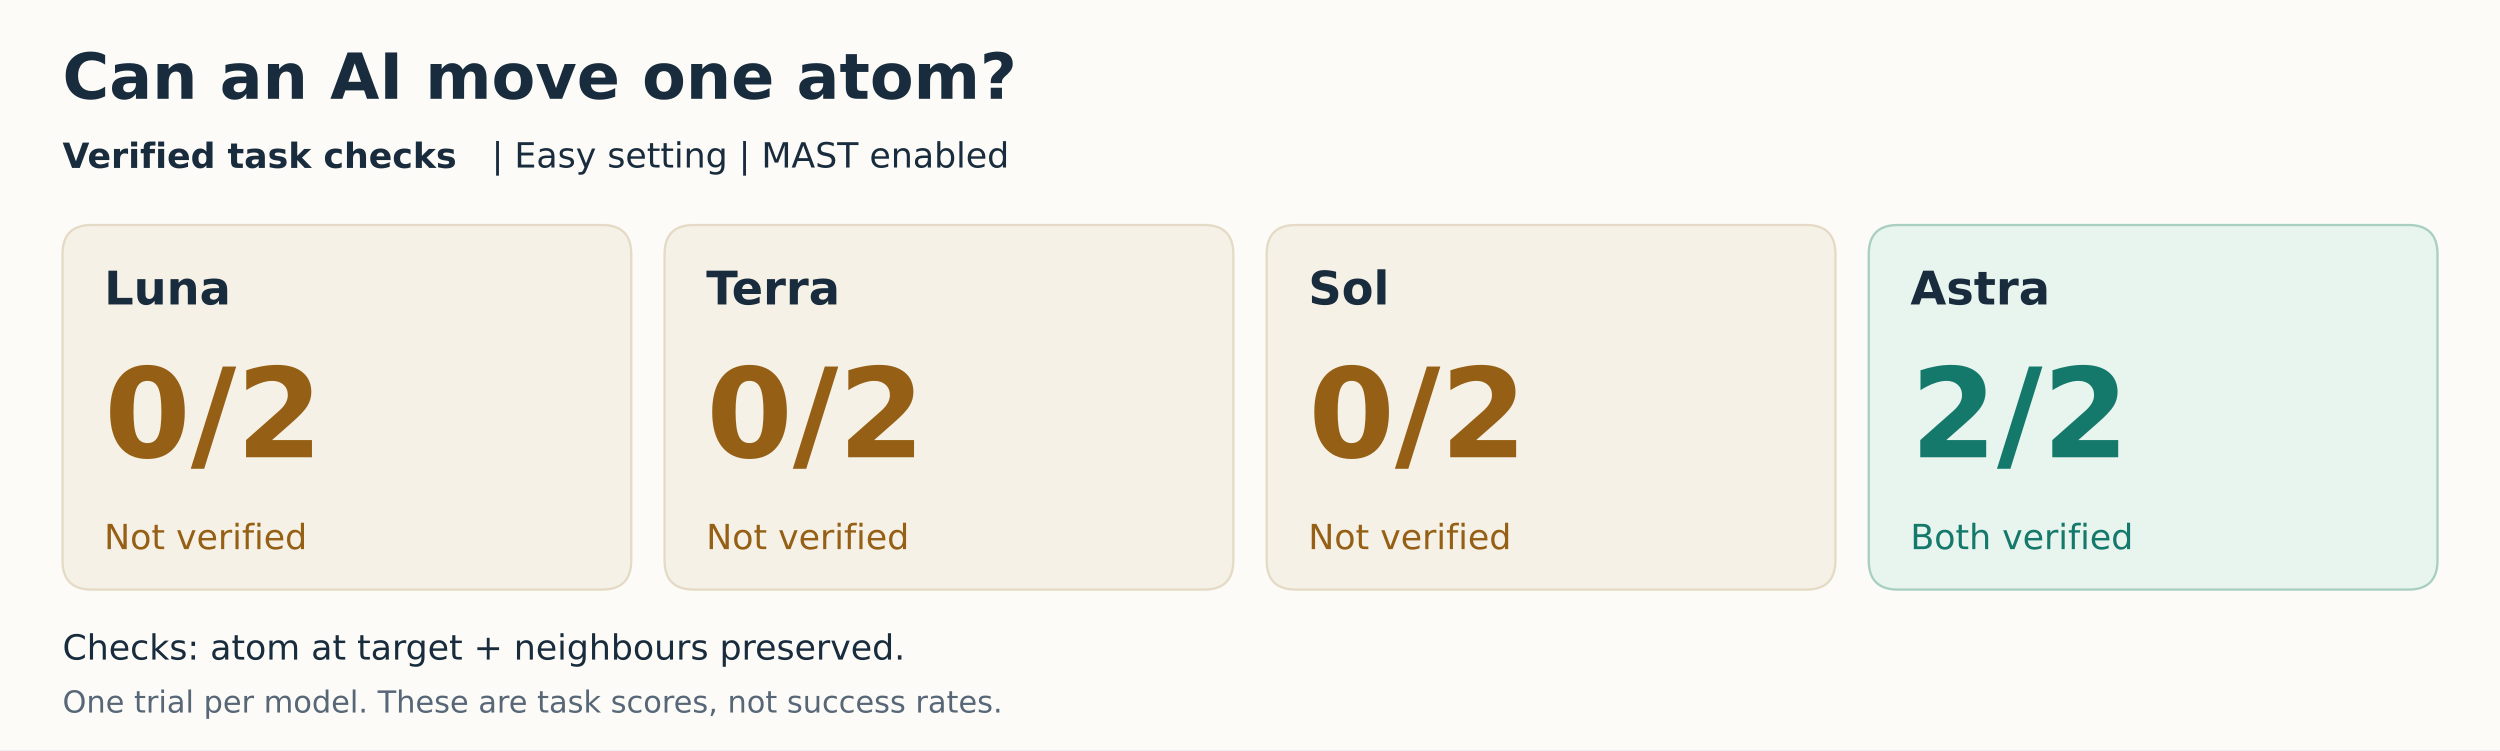
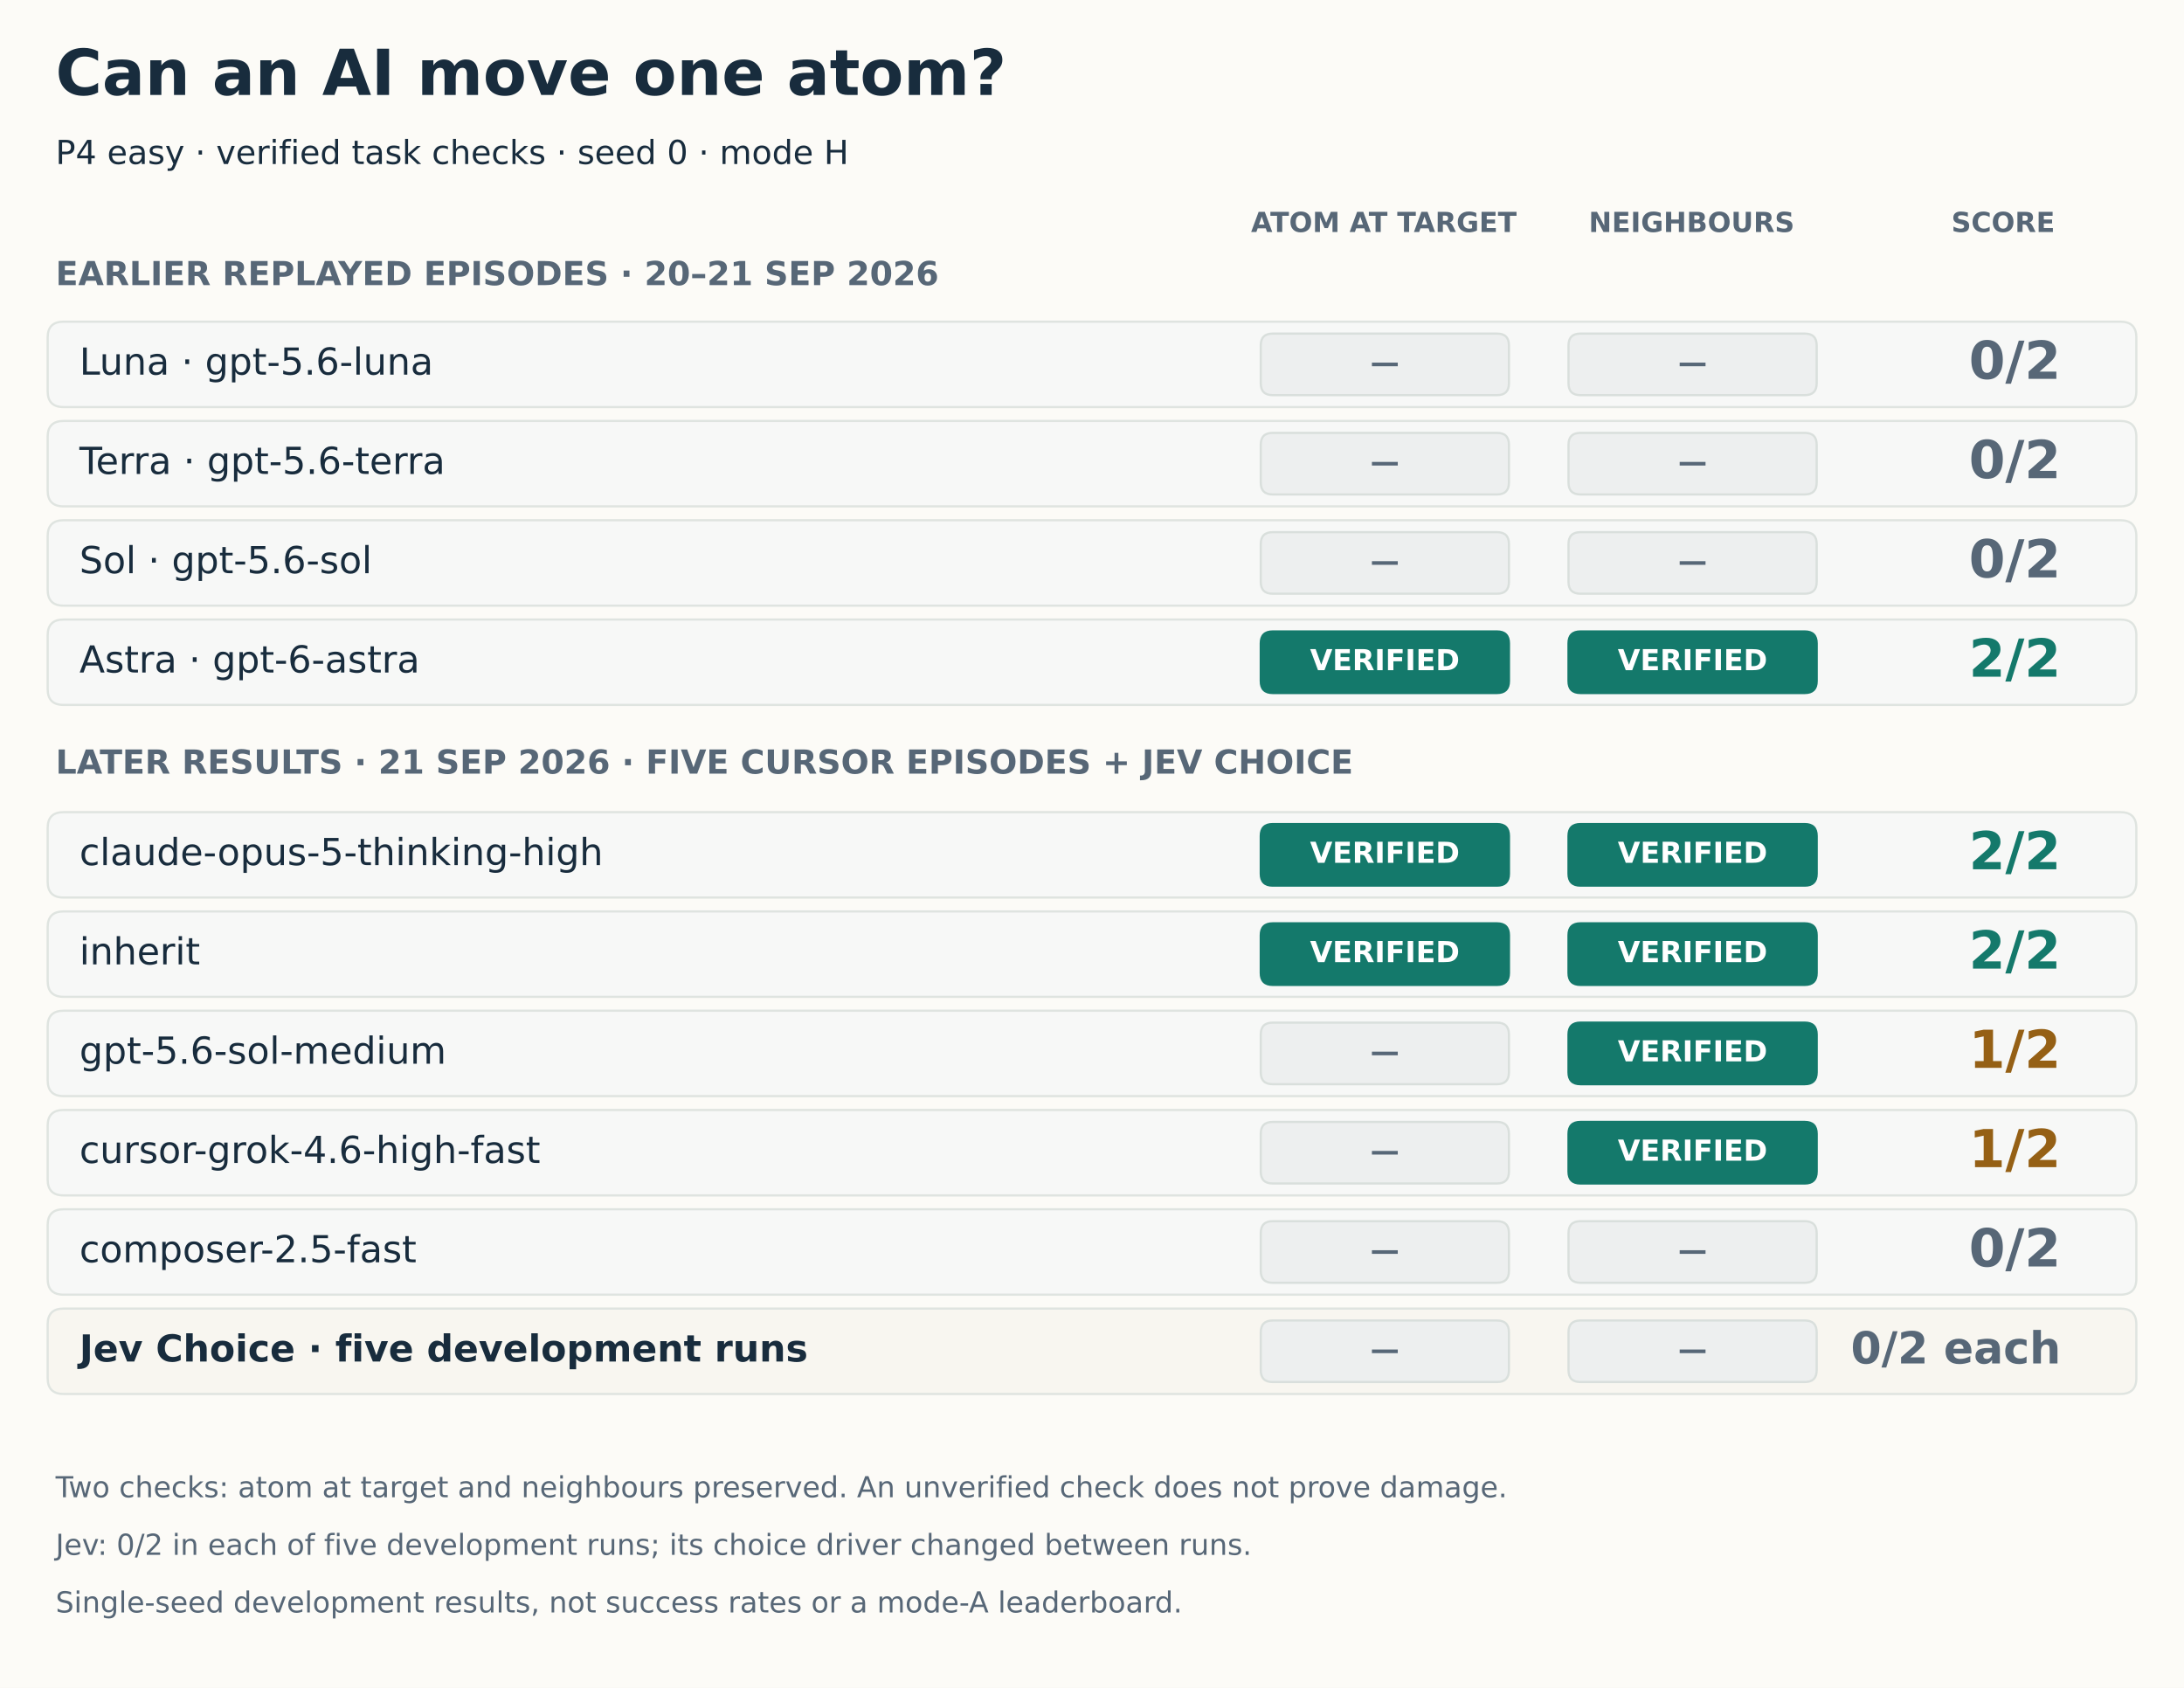
- <svg xmlns="http://www.w3.org/2000/svg" width="864pt" height="259.2pt" viewBox="0 0 864 259.2" version="1.1" role="img" aria-labelledby="p4-results-title p4-results-description">
+ <svg xmlns="http://www.w3.org/2000/svg" width="792pt" height="612pt" viewBox="0 0 792 612" version="1.1" role="img" aria-labelledby="p4-results-title p4-results-description">
  <defs>
    <style type="text/css">*{stroke-linejoin: round; stroke-linecap: butt}</style>
  </defs>
  <g id="figure_1">
    <g id="patch_1">
-       <path d="M 0 259.2  L 864 259.2  L 864 0  L 0 0  z " style="fill: #fcfbf7" />
+       <path d="M 0 612  L 792 612  L 792 0  L 0 0  z " style="fill: #fcfbf7" />
    </g>
    <g id="axes_1">
      <g id="patch_2">
-         <path d="M 31.68 77.76  L 208.08 77.76  Q 218.16 77.76 218.16 87.84  L 218.16 193.68  Q 218.16 203.76 208.08 203.76  L 31.68 203.76  Q 21.6 203.76 21.6 193.68  L 21.6 87.84  Q 21.6 77.76 31.68 77.76  z " clip-path="url(#p203c226619)" style="fill: #f6f1e6; stroke: #e4dac5; stroke-width: 0.8; stroke-linejoin: miter" />
+         <path d="M 23.04 116.64  L 768.96 116.64  Q 774.72 116.64 774.72 122.4  L 774.72 141.84  Q 774.72 147.6 768.96 147.6  L 23.04 147.6  Q 17.28 147.6 17.28 141.84  L 17.28 122.4  Q 17.28 116.64 23.04 116.64  z " clip-path="url(#p04c0d2751e)" style="fill: #f7f8f7; stroke: #dfe4e0; stroke-width: 0.8; stroke-linejoin: miter" />
      </g>
      <g id="patch_3">
-         <path d="M 239.76 77.76  L 416.16 77.76  Q 426.24 77.76 426.24 87.84  L 426.24 193.68  Q 426.24 203.76 416.16 203.76  L 239.76 203.76  Q 229.68 203.76 229.68 193.68  L 229.68 87.84  Q 229.68 77.76 239.76 77.76  z " clip-path="url(#p203c226619)" style="fill: #f6f1e6; stroke: #e4dac5; stroke-width: 0.8; stroke-linejoin: miter" />
+         <path d="M 461.52 120.96  L 542.88 120.96  Q 547.2 120.96 547.2 125.28  L 547.2 138.96  Q 547.2 143.28 542.88 143.28  L 461.52 143.28  Q 457.2 143.28 457.2 138.96  L 457.2 125.28  Q 457.2 120.96 461.52 120.96  z " clip-path="url(#p04c0d2751e)" style="fill: #edefef; stroke: #d9dfdc; stroke-width: 0.8; stroke-linejoin: miter" />
      </g>
      <g id="patch_4">
-         <path d="M 447.84 77.76  L 624.24 77.76  Q 634.32 77.76 634.32 87.84  L 634.32 193.68  Q 634.32 203.76 624.24 203.76  L 447.84 203.76  Q 437.76 203.76 437.76 193.68  L 437.76 87.84  Q 437.76 77.76 447.84 77.76  z " clip-path="url(#p203c226619)" style="fill: #f6f1e6; stroke: #e4dac5; stroke-width: 0.8; stroke-linejoin: miter" />
+         <path d="M 573.12 120.96  L 654.48 120.96  Q 658.8 120.96 658.8 125.28  L 658.8 138.96  Q 658.8 143.28 654.48 143.28  L 573.12 143.28  Q 568.8 143.28 568.8 138.96  L 568.8 125.28  Q 568.8 120.96 573.12 120.96  z " clip-path="url(#p04c0d2751e)" style="fill: #edefef; stroke: #d9dfdc; stroke-width: 0.8; stroke-linejoin: miter" />
      </g>
      <g id="patch_5">
-         <path d="M 655.92 77.76  L 832.32 77.76  Q 842.4 77.76 842.4 87.84  L 842.4 193.68  Q 842.4 203.76 832.32 203.76  L 655.92 203.76  Q 645.84 203.76 645.84 193.68  L 645.84 87.84  Q 645.84 77.76 655.92 77.76  z " clip-path="url(#p203c226619)" style="fill: #e8f4ee; stroke: #a8cfc0; stroke-width: 0.8; stroke-linejoin: miter" />
+         <path d="M 23.04 152.64  L 768.96 152.64  Q 774.72 152.64 774.72 158.4  L 774.72 177.84  Q 774.72 183.6 768.96 183.6  L 23.04 183.6  Q 17.28 183.6 17.28 177.84  L 17.28 158.4  Q 17.28 152.64 23.04 152.64  z " clip-path="url(#p04c0d2751e)" style="fill: #f7f8f7; stroke: #dfe4e0; stroke-width: 0.8; stroke-linejoin: miter" />
+       </g>
+       <g id="patch_6">
+         <path d="M 461.52 156.96  L 542.88 156.96  Q 547.2 156.96 547.2 161.28  L 547.2 174.96  Q 547.2 179.28 542.88 179.28  L 461.52 179.28  Q 457.2 179.28 457.2 174.96  L 457.2 161.28  Q 457.2 156.96 461.52 156.96  z " clip-path="url(#p04c0d2751e)" style="fill: #edefef; stroke: #d9dfdc; stroke-width: 0.8; stroke-linejoin: miter" />
+       </g>
+       <g id="patch_7">
+         <path d="M 573.12 156.96  L 654.48 156.96  Q 658.8 156.96 658.8 161.28  L 658.8 174.96  Q 658.8 179.28 654.48 179.28  L 573.12 179.28  Q 568.8 179.28 568.8 174.96  L 568.8 161.28  Q 568.8 156.96 573.12 156.96  z " clip-path="url(#p04c0d2751e)" style="fill: #edefef; stroke: #d9dfdc; stroke-width: 0.8; stroke-linejoin: miter" />
+       </g>
+       <g id="patch_8">
+         <path d="M 23.04 188.64  L 768.96 188.64  Q 774.72 188.64 774.72 194.4  L 774.72 213.84  Q 774.72 219.6 768.96 219.6  L 23.04 219.6  Q 17.28 219.6 17.28 213.84  L 17.28 194.4  Q 17.28 188.64 23.04 188.64  z " clip-path="url(#p04c0d2751e)" style="fill: #f7f8f7; stroke: #dfe4e0; stroke-width: 0.8; stroke-linejoin: miter" />
+       </g>
+       <g id="patch_9">
+         <path d="M 461.52 192.96  L 542.88 192.96  Q 547.2 192.96 547.2 197.28  L 547.2 210.96  Q 547.2 215.28 542.88 215.28  L 461.52 215.28  Q 457.2 215.28 457.2 210.96  L 457.2 197.28  Q 457.2 192.96 461.52 192.96  z " clip-path="url(#p04c0d2751e)" style="fill: #edefef; stroke: #d9dfdc; stroke-width: 0.8; stroke-linejoin: miter" />
+       </g>
+       <g id="patch_10">
+         <path d="M 573.12 192.96  L 654.48 192.96  Q 658.8 192.96 658.8 197.28  L 658.8 210.96  Q 658.8 215.28 654.48 215.28  L 573.12 215.28  Q 568.8 215.28 568.8 210.96  L 568.8 197.28  Q 568.8 192.96 573.12 192.96  z " clip-path="url(#p04c0d2751e)" style="fill: #edefef; stroke: #d9dfdc; stroke-width: 0.8; stroke-linejoin: miter" />
+       </g>
+       <g id="patch_11">
+         <path d="M 23.04 224.64  L 768.96 224.64  Q 774.72 224.64 774.72 230.4  L 774.72 249.84  Q 774.72 255.6 768.96 255.6  L 23.04 255.6  Q 17.28 255.6 17.28 249.84  L 17.28 230.4  Q 17.28 224.64 23.04 224.64  z " clip-path="url(#p04c0d2751e)" style="fill: #f7f8f7; stroke: #dfe4e0; stroke-width: 0.8; stroke-linejoin: miter" />
+       </g>
+       <g id="patch_12">
+         <path d="M 461.52 228.96  L 542.88 228.96  Q 547.2 228.96 547.2 233.28  L 547.2 246.96  Q 547.2 251.28 542.88 251.28  L 461.52 251.28  Q 457.2 251.28 457.2 246.96  L 457.2 233.28  Q 457.2 228.96 461.52 228.96  z " clip-path="url(#p04c0d2751e)" style="fill: #14796b; stroke: #14796b; stroke-width: 0.8; stroke-linejoin: miter" />
+       </g>
+       <g id="patch_13">
+         <path d="M 573.12 228.96  L 654.48 228.96  Q 658.8 228.96 658.8 233.28  L 658.8 246.96  Q 658.8 251.28 654.48 251.28  L 573.12 251.28  Q 568.8 251.28 568.8 246.96  L 568.8 233.28  Q 568.8 228.96 573.12 228.96  z " clip-path="url(#p04c0d2751e)" style="fill: #14796b; stroke: #14796b; stroke-width: 0.8; stroke-linejoin: miter" />
+       </g>
+       <g id="patch_14">
+         <path d="M 23.04 294.48  L 768.96 294.48  Q 774.72 294.48 774.72 300.24  L 774.72 319.68  Q 774.72 325.44 768.96 325.44  L 23.04 325.44  Q 17.28 325.44 17.28 319.68  L 17.28 300.24  Q 17.28 294.48 23.04 294.48  z " clip-path="url(#p04c0d2751e)" style="fill: #f7f8f7; stroke: #dfe4e0; stroke-width: 0.8; stroke-linejoin: miter" />
+       </g>
+       <g id="patch_15">
+         <path d="M 461.52 298.8  L 542.88 298.8  Q 547.2 298.8 547.2 303.12  L 547.2 316.8  Q 547.2 321.12 542.88 321.12  L 461.52 321.12  Q 457.2 321.12 457.2 316.8  L 457.2 303.12  Q 457.2 298.8 461.52 298.8  z " clip-path="url(#p04c0d2751e)" style="fill: #14796b; stroke: #14796b; stroke-width: 0.8; stroke-linejoin: miter" />
+       </g>
+       <g id="patch_16">
+         <path d="M 573.12 298.8  L 654.48 298.8  Q 658.8 298.8 658.8 303.12  L 658.8 316.8  Q 658.8 321.12 654.48 321.12  L 573.12 321.12  Q 568.8 321.12 568.8 316.8  L 568.8 303.12  Q 568.8 298.8 573.12 298.8  z " clip-path="url(#p04c0d2751e)" style="fill: #14796b; stroke: #14796b; stroke-width: 0.8; stroke-linejoin: miter" />
+       </g>
+       <g id="patch_17">
+         <path d="M 23.04 330.48  L 768.96 330.48  Q 774.72 330.48 774.72 336.24  L 774.72 355.68  Q 774.72 361.44 768.96 361.44  L 23.04 361.44  Q 17.28 361.44 17.28 355.68  L 17.28 336.24  Q 17.28 330.48 23.04 330.48  z " clip-path="url(#p04c0d2751e)" style="fill: #f7f8f7; stroke: #dfe4e0; stroke-width: 0.8; stroke-linejoin: miter" />
+       </g>
+       <g id="patch_18">
+         <path d="M 461.52 334.8  L 542.88 334.8  Q 547.2 334.8 547.2 339.12  L 547.2 352.8  Q 547.2 357.12 542.88 357.12  L 461.52 357.12  Q 457.2 357.12 457.2 352.8  L 457.2 339.12  Q 457.2 334.8 461.52 334.8  z " clip-path="url(#p04c0d2751e)" style="fill: #14796b; stroke: #14796b; stroke-width: 0.8; stroke-linejoin: miter" />
+       </g>
+       <g id="patch_19">
+         <path d="M 573.12 334.8  L 654.48 334.8  Q 658.8 334.8 658.8 339.12  L 658.8 352.8  Q 658.8 357.12 654.48 357.12  L 573.12 357.12  Q 568.8 357.12 568.8 352.8  L 568.8 339.12  Q 568.8 334.8 573.12 334.8  z " clip-path="url(#p04c0d2751e)" style="fill: #14796b; stroke: #14796b; stroke-width: 0.8; stroke-linejoin: miter" />
+       </g>
+       <g id="patch_20">
+         <path d="M 23.04 366.48  L 768.96 366.48  Q 774.72 366.48 774.72 372.24  L 774.72 391.68  Q 774.72 397.44 768.96 397.44  L 23.04 397.44  Q 17.28 397.44 17.28 391.68  L 17.28 372.24  Q 17.28 366.48 23.04 366.48  z " clip-path="url(#p04c0d2751e)" style="fill: #f7f8f7; stroke: #dfe4e0; stroke-width: 0.8; stroke-linejoin: miter" />
+       </g>
+       <g id="patch_21">
+         <path d="M 461.52 370.8  L 542.88 370.8  Q 547.2 370.8 547.2 375.12  L 547.2 388.8  Q 547.2 393.12 542.88 393.12  L 461.52 393.12  Q 457.2 393.12 457.2 388.8  L 457.2 375.12  Q 457.2 370.8 461.52 370.8  z " clip-path="url(#p04c0d2751e)" style="fill: #edefef; stroke: #d9dfdc; stroke-width: 0.8; stroke-linejoin: miter" />
+       </g>
+       <g id="patch_22">
+         <path d="M 573.12 370.8  L 654.48 370.8  Q 658.8 370.8 658.8 375.12  L 658.8 388.8  Q 658.8 393.12 654.48 393.12  L 573.12 393.12  Q 568.8 393.12 568.8 388.8  L 568.8 375.12  Q 568.8 370.8 573.12 370.8  z " clip-path="url(#p04c0d2751e)" style="fill: #14796b; stroke: #14796b; stroke-width: 0.8; stroke-linejoin: miter" />
+       </g>
+       <g id="patch_23">
+         <path d="M 23.04 402.48  L 768.96 402.48  Q 774.72 402.48 774.72 408.24  L 774.72 427.68  Q 774.72 433.44 768.96 433.44  L 23.04 433.44  Q 17.28 433.44 17.28 427.68  L 17.28 408.24  Q 17.28 402.48 23.04 402.48  z " clip-path="url(#p04c0d2751e)" style="fill: #f7f8f7; stroke: #dfe4e0; stroke-width: 0.8; stroke-linejoin: miter" />
+       </g>
+       <g id="patch_24">
+         <path d="M 461.52 406.8  L 542.88 406.8  Q 547.2 406.8 547.2 411.12  L 547.2 424.8  Q 547.2 429.12 542.88 429.12  L 461.52 429.12  Q 457.2 429.12 457.2 424.8  L 457.2 411.12  Q 457.2 406.8 461.52 406.8  z " clip-path="url(#p04c0d2751e)" style="fill: #edefef; stroke: #d9dfdc; stroke-width: 0.8; stroke-linejoin: miter" />
+       </g>
+       <g id="patch_25">
+         <path d="M 573.12 406.8  L 654.48 406.8  Q 658.8 406.8 658.8 411.12  L 658.8 424.8  Q 658.8 429.12 654.48 429.12  L 573.12 429.12  Q 568.8 429.12 568.8 424.8  L 568.8 411.12  Q 568.8 406.8 573.12 406.8  z " clip-path="url(#p04c0d2751e)" style="fill: #14796b; stroke: #14796b; stroke-width: 0.8; stroke-linejoin: miter" />
+       </g>
+       <g id="patch_26">
+         <path d="M 23.04 438.48  L 768.96 438.48  Q 774.72 438.48 774.72 444.24  L 774.72 463.68  Q 774.72 469.44 768.96 469.44  L 23.04 469.44  Q 17.28 469.44 17.28 463.68  L 17.28 444.24  Q 17.28 438.48 23.04 438.48  z " clip-path="url(#p04c0d2751e)" style="fill: #f7f8f7; stroke: #dfe4e0; stroke-width: 0.8; stroke-linejoin: miter" />
+       </g>
+       <g id="patch_27">
+         <path d="M 461.52 442.8  L 542.88 442.8  Q 547.2 442.8 547.2 447.12  L 547.2 460.8  Q 547.2 465.12 542.88 465.12  L 461.52 465.12  Q 457.2 465.12 457.2 460.8  L 457.2 447.12  Q 457.2 442.8 461.52 442.8  z " clip-path="url(#p04c0d2751e)" style="fill: #edefef; stroke: #d9dfdc; stroke-width: 0.8; stroke-linejoin: miter" />
+       </g>
+       <g id="patch_28">
+         <path d="M 573.12 442.8  L 654.48 442.8  Q 658.8 442.8 658.8 447.12  L 658.8 460.8  Q 658.8 465.12 654.48 465.12  L 573.12 465.12  Q 568.8 465.12 568.8 460.8  L 568.8 447.12  Q 568.8 442.8 573.12 442.8  z " clip-path="url(#p04c0d2751e)" style="fill: #edefef; stroke: #d9dfdc; stroke-width: 0.8; stroke-linejoin: miter" />
+       </g>
+       <g id="patch_29">
+         <path d="M 23.04 474.48  L 768.96 474.48  Q 774.72 474.48 774.72 480.24  L 774.72 499.68  Q 774.72 505.44 768.96 505.44  L 23.04 505.44  Q 17.28 505.44 17.28 499.68  L 17.28 480.24  Q 17.28 474.48 23.04 474.48  z " clip-path="url(#p04c0d2751e)" style="fill: #f8f6f0; stroke: #dfe4e0; stroke-width: 0.8; stroke-linejoin: miter" />
+       </g>
+       <g id="patch_30">
+         <path d="M 461.52 478.8  L 542.88 478.8  Q 547.2 478.8 547.2 483.12  L 547.2 496.8  Q 547.2 501.12 542.88 501.12  L 461.52 501.12  Q 457.2 501.12 457.2 496.8  L 457.2 483.12  Q 457.2 478.8 461.52 478.8  z " clip-path="url(#p04c0d2751e)" style="fill: #edefef; stroke: #d9dfdc; stroke-width: 0.8; stroke-linejoin: miter" />
+       </g>
+       <g id="patch_31">
+         <path d="M 573.12 478.8  L 654.48 478.8  Q 658.8 478.8 658.8 483.12  L 658.8 496.8  Q 658.8 501.12 654.48 501.12  L 573.12 501.12  Q 568.8 501.12 568.8 496.8  L 568.8 483.12  Q 568.8 478.8 573.12 478.8  z " clip-path="url(#p04c0d2751e)" style="fill: #edefef; stroke: #d9dfdc; stroke-width: 0.8; stroke-linejoin: miter" />
      </g>
      <g id="text_1">
-         <text style="font-weight: 700; font-size: 22px; font-family: 'DejaVu Sans'; text-anchor: start; fill: #182c3d" x="21.6" y="34.151" transform="rotate(-0 21.6 34.15062)">Can an AI move one atom?</text>
+         <text style="font-weight: 700; font-size: 23px; font-family: 'DejaVu Sans'; text-anchor: start; fill: #182c3d" x="20.16" y="34.427" transform="rotate(-0 20.16 34.42656)">Can an AI move one atom?</text>
      </g>
      <g id="text_2">
-         <text style="font-weight: 700; font-size: 12px; font-family: 'DejaVu Sans'; text-anchor: start; fill: #182c3d" x="21.6" y="58.031" transform="rotate(-0 21.6 58.03125)">Verified task checks</text>
+         <text style="font-size: 12px; font-family: 'DejaVu Sans'; text-anchor: start; fill: #182c3d" x="20.16" y="59.471" transform="rotate(-0 20.16 59.47125)">P4 easy · verified task checks · seed 0 · mode H</text>
      </g>
      <g id="text_3">
-         <text style="font-size: 12px; font-family: 'DejaVu Sans'; text-anchor: start; fill: #182c3d" x="169.92" y="57.891" transform="rotate(-0 169.92 57.89062)">|  Easy setting  |  MAST enabled</text>
+         <text style="font-weight: 700; font-size: 10px; font-family: 'DejaVu Sans'; text-anchor: middle; fill: #576777" x="501.84" y="84.119" transform="rotate(-0 501.84 84.11938)">ATOM AT TARGET</text>
      </g>
      <g id="text_4">
-         <text style="font-weight: 700; font-size: 16px; font-family: 'DejaVu Sans'; text-anchor: start; fill: #182c3d" x="36" y="105.215" transform="rotate(-0 36 105.215)">Luna</text>
+         <text style="font-weight: 700; font-size: 10px; font-family: 'DejaVu Sans'; text-anchor: middle; fill: #576777" x="613.44" y="84.119" transform="rotate(-0 613.44 84.11938)">NEIGHBOURS</text>
      </g>
      <g id="text_5">
-         <text style="font-weight: 700; font-size: 43px; font-family: 'DejaVu Sans'; text-anchor: start; fill: #956015" x="36" y="158.025" transform="rotate(-0 36 158.0253)">0/2</text>
+         <text style="font-weight: 700; font-size: 10px; font-family: 'DejaVu Sans'; text-anchor: end; fill: #576777" x="745.2" y="84.119" transform="rotate(-0 745.2 84.11938)">SCORE</text>
      </g>
      <g id="text_6">
-         <text style="font-size: 12px; font-family: 'DejaVu Sans'; text-anchor: start; fill: #956015" x="36" y="189.791" transform="rotate(-0 36 189.7912)">Not verified</text>
+         <text style="font-weight: 700; font-size: 12px; font-family: 'DejaVu Sans'; text-anchor: start; fill: #576777" x="20.16" y="103.391" transform="rotate(-0 20.16 103.3912)">EARLIER REPLAYED EPISODES · 20–21 SEP 2026</text>
      </g>
      <g id="text_7">
-         <text style="font-weight: 700; font-size: 16px; font-family: 'DejaVu Sans'; text-anchor: start; fill: #182c3d" x="244.08" y="105.215" transform="rotate(-0 244.08 105.215)">Terra</text>
+         <text style="font-size: 13.5px; font-family: 'DejaVu Sans'; text-anchor: start; fill: #182c3d" x="28.8" y="135.845" transform="rotate(-0 28.8 135.8452)">Luna · gpt-5.6-luna</text>
      </g>
      <g id="text_8">
-         <text style="font-weight: 700; font-size: 43px; font-family: 'DejaVu Sans'; text-anchor: start; fill: #956015" x="244.08" y="158.025" transform="rotate(-0 244.08 158.0253)">0/2</text>
+         <text style="font-weight: 700; font-size: 10.5px; font-family: 'DejaVu Sans'; text-anchor: middle; fill: #576777" x="502.2" y="135.017" transform="rotate(-0 502.2 135.0173)">—</text>
      </g>
      <g id="text_9">
-         <text style="font-size: 12px; font-family: 'DejaVu Sans'; text-anchor: start; fill: #956015" x="244.08" y="189.791" transform="rotate(-0 244.08 189.7912)">Not verified</text>
+         <text style="font-weight: 700; font-size: 10.5px; font-family: 'DejaVu Sans'; text-anchor: middle; fill: #576777" x="613.8" y="135.017" transform="rotate(-0 613.8 135.0173)">—</text>
      </g>
      <g id="text_10">
-         <text style="font-weight: 700; font-size: 16px; font-family: 'DejaVu Sans'; text-anchor: start; fill: #182c3d" x="452.16" y="105.215" transform="rotate(-0 452.16 105.215)">Sol</text>
+         <text style="font-weight: 700; font-size: 19px; font-family: 'DejaVu Sans'; text-anchor: end; fill: #576777" x="747.36" y="137.363" transform="rotate(-0 747.36 137.3628)">0/2</text>
      </g>
      <g id="text_11">
-         <text style="font-weight: 700; font-size: 43px; font-family: 'DejaVu Sans'; text-anchor: start; fill: #956015" x="452.16" y="158.025" transform="rotate(-0 452.16 158.0253)">0/2</text>
+         <text style="font-size: 13.5px; font-family: 'DejaVu Sans'; text-anchor: start; fill: #182c3d" x="28.8" y="171.845" transform="rotate(-0 28.8 171.8452)">Terra · gpt-5.6-terra</text>
      </g>
      <g id="text_12">
-         <text style="font-size: 12px; font-family: 'DejaVu Sans'; text-anchor: start; fill: #956015" x="452.16" y="189.791" transform="rotate(-0 452.16 189.7912)">Not verified</text>
+         <text style="font-weight: 700; font-size: 10.5px; font-family: 'DejaVu Sans'; text-anchor: middle; fill: #576777" x="502.2" y="171.017" transform="rotate(-0 502.2 171.0173)">—</text>
      </g>
      <g id="text_13">
-         <text style="font-weight: 700; font-size: 16px; font-family: 'DejaVu Sans'; text-anchor: start; fill: #182c3d" x="660.24" y="105.215" transform="rotate(-0 660.24 105.215)">Astra</text>
+         <text style="font-weight: 700; font-size: 10.5px; font-family: 'DejaVu Sans'; text-anchor: middle; fill: #576777" x="613.8" y="171.017" transform="rotate(-0 613.8 171.0173)">—</text>
      </g>
      <g id="text_14">
-         <text style="font-weight: 700; font-size: 43px; font-family: 'DejaVu Sans'; text-anchor: start; fill: #14796b" x="660.24" y="158.025" transform="rotate(-0 660.24 158.0253)">2/2</text>
+         <text style="font-weight: 700; font-size: 19px; font-family: 'DejaVu Sans'; text-anchor: end; fill: #576777" x="747.36" y="173.363" transform="rotate(-0 747.36 173.3628)">0/2</text>
      </g>
      <g id="text_15">
-         <text style="font-size: 12px; font-family: 'DejaVu Sans'; text-anchor: start; fill: #14796b" x="660.24" y="189.791" transform="rotate(-0 660.24 189.7912)">Both verified</text>
+         <text style="font-size: 13.5px; font-family: 'DejaVu Sans'; text-anchor: start; fill: #182c3d" x="28.8" y="207.845" transform="rotate(-0 28.8 207.8452)">Sol · gpt-5.6-sol</text>
      </g>
      <g id="text_16">
-         <text style="font-size: 12px; font-family: 'DejaVu Sans'; text-anchor: start; fill: #182c3d" x="21.6" y="227.951" transform="rotate(-0 21.6 227.9512)">Checks: atom at target + neighbours preserved.</text>
+         <text style="font-weight: 700; font-size: 10.5px; font-family: 'DejaVu Sans'; text-anchor: middle; fill: #576777" x="502.2" y="207.017" transform="rotate(-0 502.2 207.0173)">—</text>
      </g>
      <g id="text_17">
-         <text style="font-size: 10.5px; font-family: 'DejaVu Sans'; text-anchor: start; fill: #576777" x="21.6" y="246.257" transform="rotate(-0 21.6 246.2573)">One trial per model. These are task scores, not success rates.</text>
+         <text style="font-weight: 700; font-size: 10.5px; font-family: 'DejaVu Sans'; text-anchor: middle; fill: #576777" x="613.8" y="207.017" transform="rotate(-0 613.8 207.0173)">—</text>
+       </g>
+       <g id="text_18">
+         <text style="font-weight: 700; font-size: 19px; font-family: 'DejaVu Sans'; text-anchor: end; fill: #576777" x="747.36" y="209.363" transform="rotate(-0 747.36 209.3628)">0/2</text>
+       </g>
+       <g id="text_19">
+         <text style="font-size: 13.5px; font-family: 'DejaVu Sans'; text-anchor: start; fill: #182c3d" x="28.8" y="243.845" transform="rotate(-0 28.8 243.8452)">Astra · gpt-6-astra</text>
+       </g>
+       <g id="text_20">
+         <text style="font-weight: 700; font-size: 10.5px; font-family: 'DejaVu Sans'; text-anchor: middle; fill: #ffffff" x="502.2" y="243.017" transform="rotate(-0 502.2 243.0173)">VERIFIED</text>
+       </g>
+       <g id="text_21">
+         <text style="font-weight: 700; font-size: 10.5px; font-family: 'DejaVu Sans'; text-anchor: middle; fill: #ffffff" x="613.8" y="243.017" transform="rotate(-0 613.8 243.0173)">VERIFIED</text>
+       </g>
+       <g id="text_22">
+         <text style="font-weight: 700; font-size: 19px; font-family: 'DejaVu Sans'; text-anchor: end; fill: #14796b" x="747.36" y="245.363" transform="rotate(-0 747.36 245.3628)">2/2</text>
+       </g>
+       <g id="text_23">
+         <text style="font-weight: 700; font-size: 12px; font-family: 'DejaVu Sans'; text-anchor: start; fill: #576777" x="20.16" y="280.511" transform="rotate(-0 20.16 280.5113)">LATER RESULTS · 21 SEP 2026 · FIVE CURSOR EPISODES + JEV CHOICE</text>
+       </g>
+       <g id="text_24">
+         <text style="font-size: 13.5px; font-family: 'DejaVu Sans'; text-anchor: start; fill: #182c3d" x="28.8" y="313.685" transform="rotate(-0 28.8 313.6852)">claude-opus-5-thinking-high</text>
+       </g>
+       <g id="text_25">
+         <text style="font-weight: 700; font-size: 10.5px; font-family: 'DejaVu Sans'; text-anchor: middle; fill: #ffffff" x="502.2" y="312.857" transform="rotate(-0 502.2 312.8573)">VERIFIED</text>
+       </g>
+       <g id="text_26">
+         <text style="font-weight: 700; font-size: 10.5px; font-family: 'DejaVu Sans'; text-anchor: middle; fill: #ffffff" x="613.8" y="312.857" transform="rotate(-0 613.8 312.8573)">VERIFIED</text>
+       </g>
+       <g id="text_27">
+         <text style="font-weight: 700; font-size: 19px; font-family: 'DejaVu Sans'; text-anchor: end; fill: #14796b" x="747.36" y="315.203" transform="rotate(-0 747.36 315.2028)">2/2</text>
+       </g>
+       <g id="text_28">
+         <text style="font-size: 13.5px; font-family: 'DejaVu Sans'; text-anchor: start; fill: #182c3d" x="28.8" y="349.685" transform="rotate(-0 28.8 349.6852)">inherit</text>
+       </g>
+       <g id="text_29">
+         <text style="font-weight: 700; font-size: 10.5px; font-family: 'DejaVu Sans'; text-anchor: middle; fill: #ffffff" x="502.2" y="348.857" transform="rotate(-0 502.2 348.8573)">VERIFIED</text>
+       </g>
+       <g id="text_30">
+         <text style="font-weight: 700; font-size: 10.5px; font-family: 'DejaVu Sans'; text-anchor: middle; fill: #ffffff" x="613.8" y="348.857" transform="rotate(-0 613.8 348.8573)">VERIFIED</text>
+       </g>
+       <g id="text_31">
+         <text style="font-weight: 700; font-size: 19px; font-family: 'DejaVu Sans'; text-anchor: end; fill: #14796b" x="747.36" y="351.203" transform="rotate(-0 747.36 351.2028)">2/2</text>
+       </g>
+       <g id="text_32">
+         <text style="font-size: 13.5px; font-family: 'DejaVu Sans'; text-anchor: start; fill: #182c3d" x="28.8" y="385.685" transform="rotate(-0 28.8 385.6852)">gpt-5.6-sol-medium</text>
+       </g>
+       <g id="text_33">
+         <text style="font-weight: 700; font-size: 10.5px; font-family: 'DejaVu Sans'; text-anchor: middle; fill: #576777" x="502.2" y="384.857" transform="rotate(-0 502.2 384.8573)">—</text>
+       </g>
+       <g id="text_34">
+         <text style="font-weight: 700; font-size: 10.5px; font-family: 'DejaVu Sans'; text-anchor: middle; fill: #ffffff" x="613.8" y="384.857" transform="rotate(-0 613.8 384.8573)">VERIFIED</text>
+       </g>
+       <g id="text_35">
+         <text style="font-weight: 700; font-size: 19px; font-family: 'DejaVu Sans'; text-anchor: end; fill: #956015" x="747.36" y="387.203" transform="rotate(-0 747.36 387.2028)">1/2</text>
+       </g>
+       <g id="text_36">
+         <text style="font-size: 13.5px; font-family: 'DejaVu Sans'; text-anchor: start; fill: #182c3d" x="28.8" y="421.685" transform="rotate(-0 28.8 421.6852)">cursor-grok-4.6-high-fast</text>
+       </g>
+       <g id="text_37">
+         <text style="font-weight: 700; font-size: 10.5px; font-family: 'DejaVu Sans'; text-anchor: middle; fill: #576777" x="502.2" y="420.857" transform="rotate(-0 502.2 420.8573)">—</text>
+       </g>
+       <g id="text_38">
+         <text style="font-weight: 700; font-size: 10.5px; font-family: 'DejaVu Sans'; text-anchor: middle; fill: #ffffff" x="613.8" y="420.857" transform="rotate(-0 613.8 420.8573)">VERIFIED</text>
+       </g>
+       <g id="text_39">
+         <text style="font-weight: 700; font-size: 19px; font-family: 'DejaVu Sans'; text-anchor: end; fill: #956015" x="747.36" y="423.203" transform="rotate(-0 747.36 423.2028)">1/2</text>
+       </g>
+       <g id="text_40">
+         <text style="font-size: 13.5px; font-family: 'DejaVu Sans'; text-anchor: start; fill: #182c3d" x="28.8" y="457.685" transform="rotate(-0 28.8 457.6852)">composer-2.5-fast</text>
+       </g>
+       <g id="text_41">
+         <text style="font-weight: 700; font-size: 10.5px; font-family: 'DejaVu Sans'; text-anchor: middle; fill: #576777" x="502.2" y="456.857" transform="rotate(-0 502.2 456.8573)">—</text>
+       </g>
+       <g id="text_42">
+         <text style="font-weight: 700; font-size: 10.5px; font-family: 'DejaVu Sans'; text-anchor: middle; fill: #576777" x="613.8" y="456.857" transform="rotate(-0 613.8 456.8573)">—</text>
+       </g>
+       <g id="text_43">
+         <text style="font-weight: 700; font-size: 19px; font-family: 'DejaVu Sans'; text-anchor: end; fill: #576777" x="747.36" y="459.203" transform="rotate(-0 747.36 459.2028)">0/2</text>
+       </g>
+       <g id="text_44">
+         <text style="font-weight: 700; font-size: 13.5px; font-family: 'DejaVu Sans'; text-anchor: start; fill: #182c3d" x="28.8" y="493.685" transform="rotate(-0 28.8 493.6852)">Jev Choice · five development runs</text>
+       </g>
+       <g id="text_45">
+         <text style="font-weight: 700; font-size: 10.5px; font-family: 'DejaVu Sans'; text-anchor: middle; fill: #576777" x="502.2" y="492.857" transform="rotate(-0 502.2 492.8573)">—</text>
+       </g>
+       <g id="text_46">
+         <text style="font-weight: 700; font-size: 10.5px; font-family: 'DejaVu Sans'; text-anchor: middle; fill: #576777" x="613.8" y="492.857" transform="rotate(-0 613.8 492.8573)">—</text>
+       </g>
+       <g id="text_47">
+         <text style="font-weight: 700; font-size: 16px; font-family: 'DejaVu Sans'; text-anchor: end; fill: #576777" x="747.36" y="494.375" transform="rotate(-0 747.36 494.375)">0/2 each</text>
+       </g>
+       <g id="text_48">
+         <text style="font-size: 10.5px; font-family: 'DejaVu Sans'; text-anchor: start; fill: #576777" x="20.16" y="542.897" transform="rotate(-0 20.16 542.8973)">Two checks: atom at target and neighbours preserved. An unverified check does not prove damage.</text>
+       </g>
+       <g id="text_49">
+         <text style="font-size: 10.5px; font-family: 'DejaVu Sans'; text-anchor: start; fill: #576777" x="20.16" y="563.777" transform="rotate(-0 20.16 563.7773)">Jev: 0/2 in each of five development runs; its choice driver changed between runs.</text>
+       </g>
+       <g id="text_50">
+         <text style="font-size: 10.5px; font-family: 'DejaVu Sans'; text-anchor: start; fill: #576777" x="20.16" y="584.657" transform="rotate(-0 20.16 584.6573)">Single-seed development results, not success rates or a mode-A leaderboard.</text>
      </g>
    </g>
  </g>
  <defs>
-     <clipPath id="p203c226619">
-       <rect x="0" y="0" width="864" height="259.2" />
+     <clipPath id="p04c0d2751e">
+       <rect x="0" y="0" width="792" height="612" />
    </clipPath>
  </defs>
</svg>
